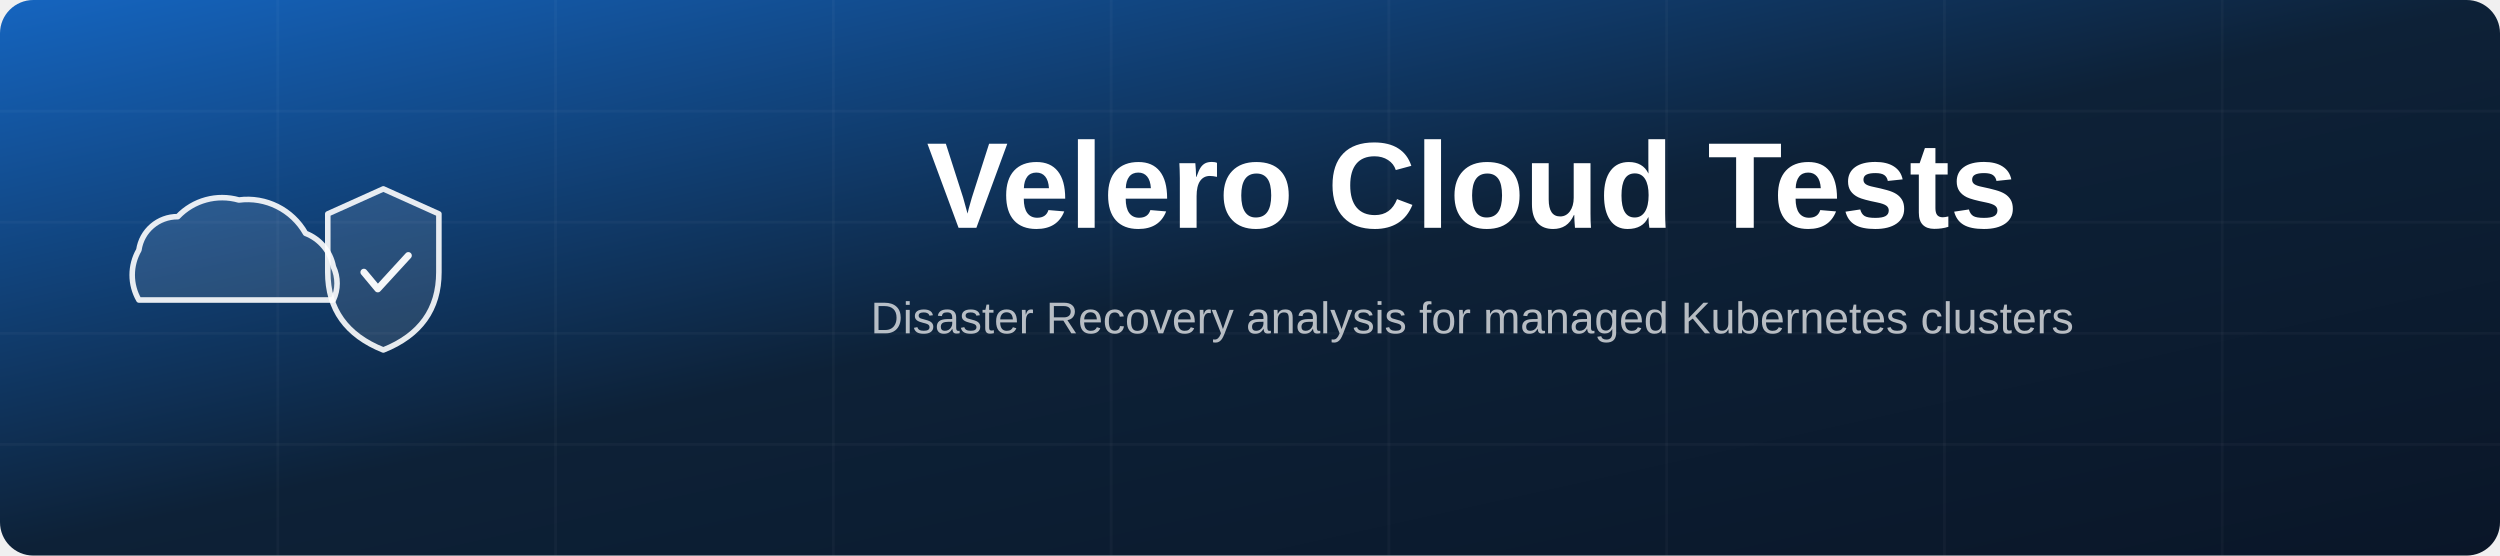
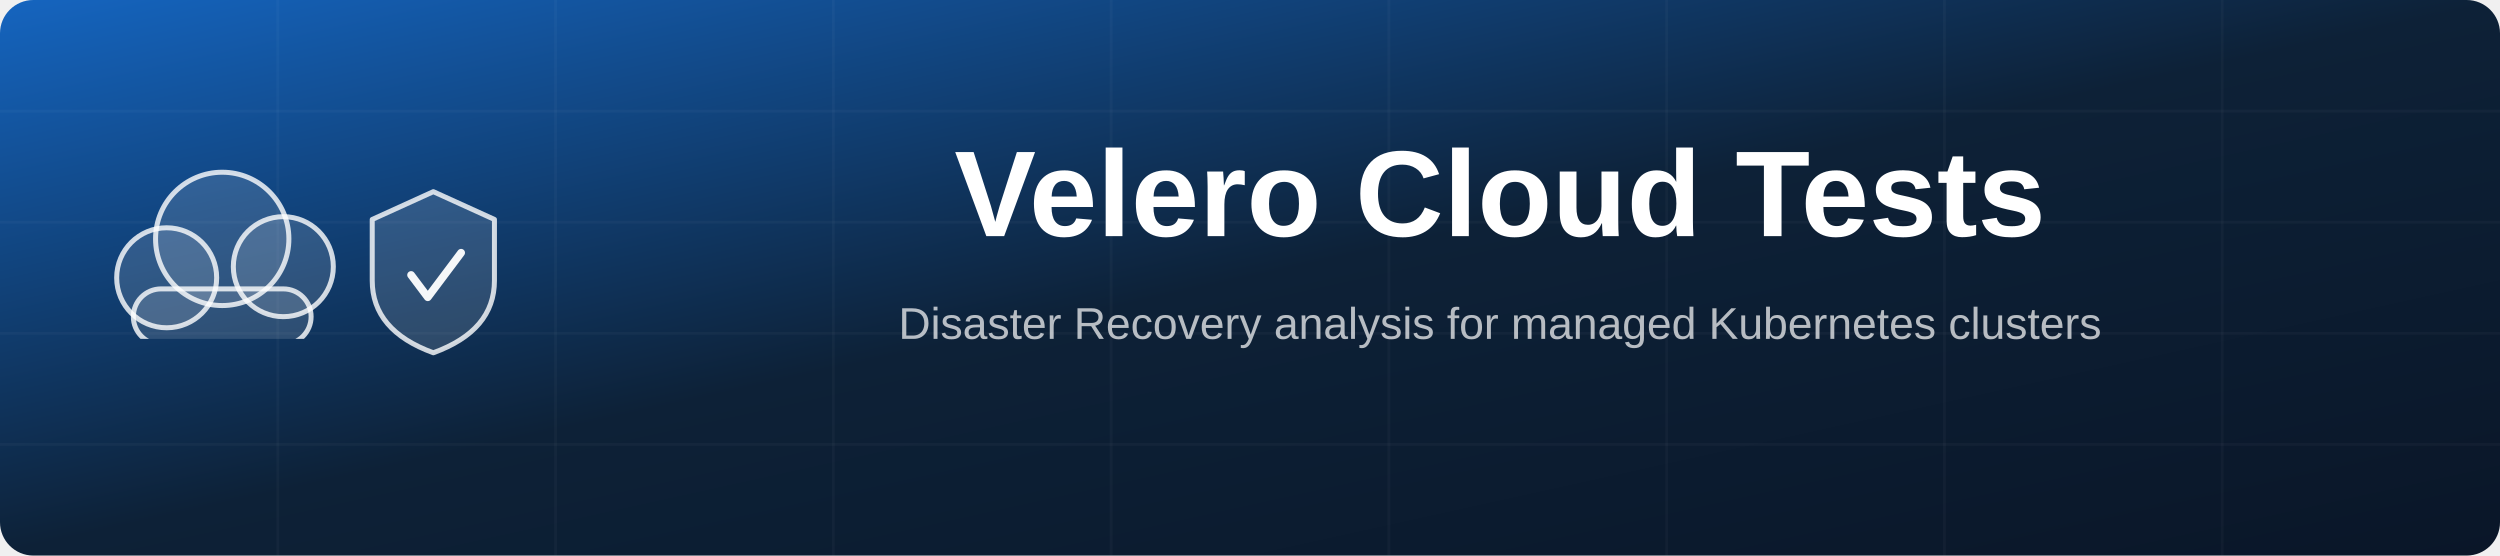
<svg xmlns="http://www.w3.org/2000/svg" width="900" height="200" viewBox="0 0 900 200">
  <defs>
    <linearGradient id="bg" x1="0%" y1="0%" x2="100%" y2="100%">
      <stop offset="0%" stop-color="#1565C0" />
      <stop offset="50%" stop-color="#0D2137" />
      <stop offset="100%" stop-color="#0A1628" />
    </linearGradient>
+     <clipPath id="cloud-clip">
+       <rect x="30" y="50" width="100" height="72" />
+     </clipPath>
  </defs>
  <rect width="900" height="200" rx="12" fill="url(#bg)" />
  <g stroke="white" stroke-opacity="0.03" stroke-width="1">
    <line x1="0" y1="40" x2="900" y2="40" />
    <line x1="0" y1="80" x2="900" y2="80" />
    <line x1="0" y1="120" x2="900" y2="120" />
    <line x1="0" y1="160" x2="900" y2="160" />
    <line x1="100" y1="0" x2="100" y2="200" />
    <line x1="200" y1="0" x2="200" y2="200" />
    <line x1="300" y1="0" x2="300" y2="200" />
    <line x1="400" y1="0" x2="400" y2="200" />
    <line x1="500" y1="0" x2="500" y2="200" />
    <line x1="600" y1="0" x2="600" y2="200" />
    <line x1="700" y1="0" x2="700" y2="200" />
    <line x1="800" y1="0" x2="800" y2="200" />
  </g>
-   <g transform="translate(82, 96)" fill="white" fill-opacity="0.12" stroke="white" stroke-width="2" opacity="0.9">
-     <path d="M -32,12 L -32,12              A 18,18 0 0,1 -32,-6              A 14,14 0 0,1 -18,-18              A 22,22 0 0,1 4,-24              A 24,24 0 0,1 28,-12              A 16,16 0 0,1 38,0              A 14,14 0 0,1 38,12              Z" stroke-linejoin="round" />
+   <g clip-path="url(#cloud-clip)">
+     <g fill="white" fill-opacity="0.13" stroke="white" stroke-width="1.8" stroke-opacity="0.8">
+       <rect x="48" y="104" width="64" height="20" rx="10" />
+       <circle cx="60" cy="100" r="18" />
+       <circle cx="80" cy="86" r="24" />
+       <circle cx="102" cy="96" r="18" />
+     </g>
  </g>
-   <g transform="translate(138, 96)">
-     <path d="M 0,-28 L 20,-19 L 20,2 Q 20,22 0,30 Q -20,22 -20,2 L -20,-19 Z" fill="white" fill-opacity="0.12" stroke="white" stroke-width="2" stroke-linejoin="round" opacity="0.9" />
-     <polyline points="-7,2 -2,8 9,-4" fill="none" stroke="white" stroke-width="2.5" stroke-linecap="round" stroke-linejoin="round" opacity="0.95" />
+   <g transform="translate(156, 97)">
+     <path d="M 0,-28 L 22,-18 L 22,4 Q 22,22 0,30 Q -22,22 -22,4 L -22,-18 Z" fill="white" fill-opacity="0.13" stroke="white" stroke-width="1.8" stroke-opacity="0.8" stroke-linejoin="round" />
+     <polyline points="-8,2 -2,10 10,-6" fill="none" stroke="white" stroke-width="2.8" stroke-linecap="round" stroke-linejoin="round" opacity="0.95" />
  </g>
-   <text x="530" y="82" font-family="'Segoe UI', 'Helvetica Neue', Arial, sans-serif" font-size="44" font-weight="bold" fill="white" text-anchor="middle">Velero Cloud Tests</text>
-   <text x="530" y="120" font-family="'Segoe UI', 'Helvetica Neue', Arial, sans-serif" font-size="16" fill="white" opacity="0.7" text-anchor="middle">Disaster Recovery analysis for managed Kubernetes clusters</text>
+   <text x="540" y="85" font-family="'Segoe UI', 'Helvetica Neue', Arial, sans-serif" font-size="44" font-weight="bold" fill="white" text-anchor="middle">Velero Cloud Tests</text>
+   <text x="540" y="122" font-family="'Segoe UI', 'Helvetica Neue', Arial, sans-serif" font-size="16" fill="white" opacity="0.7" text-anchor="middle">Disaster Recovery analysis for managed Kubernetes clusters</text>
</svg>
